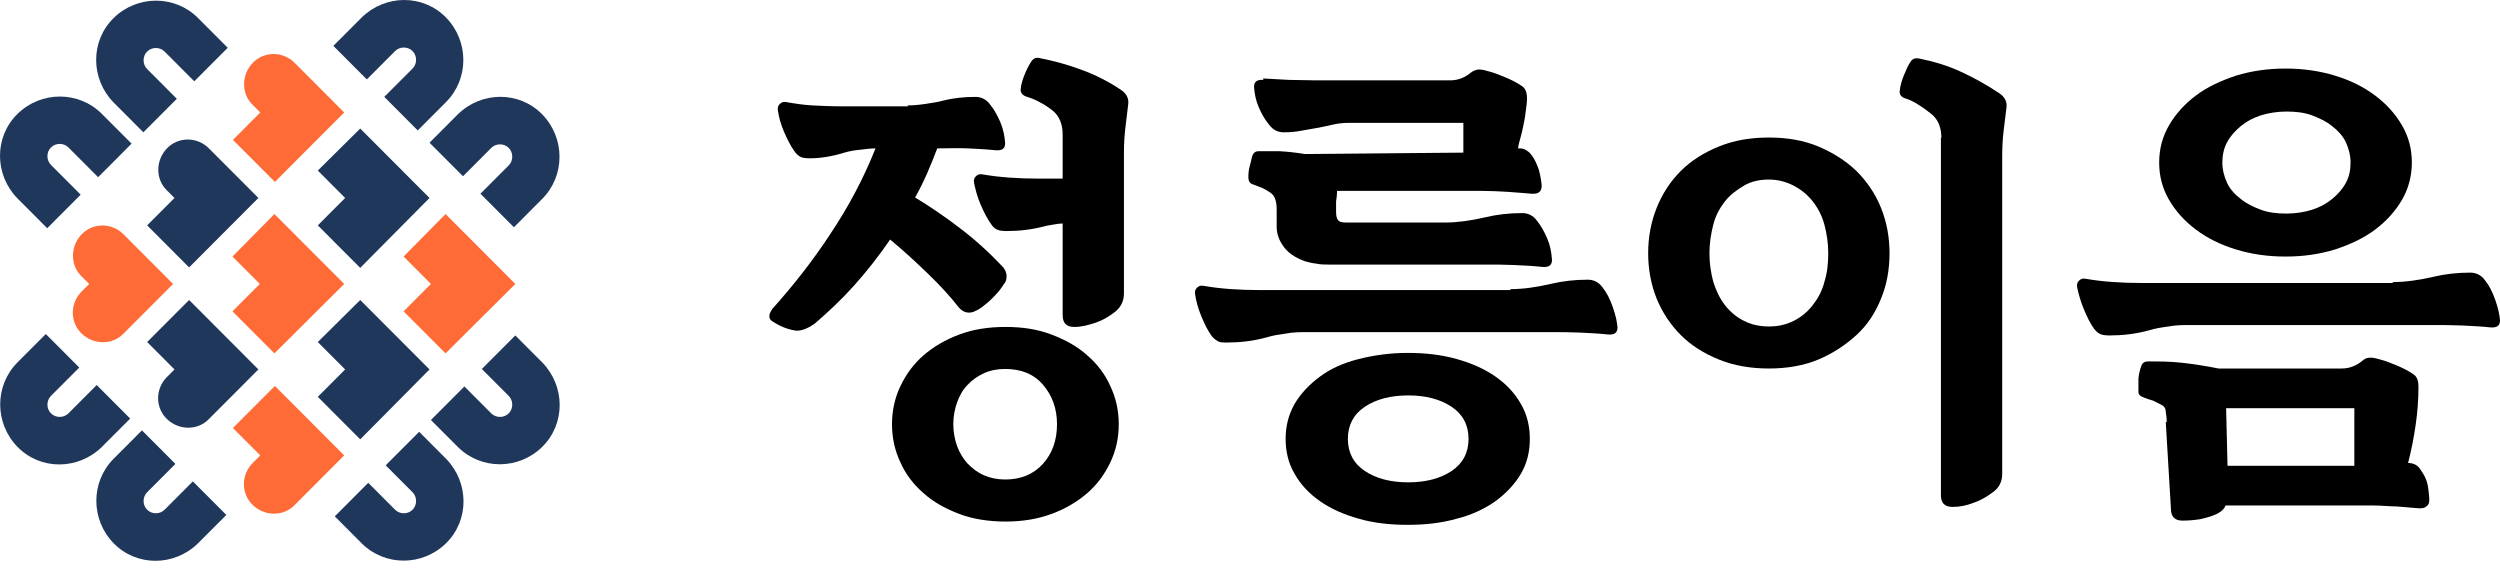
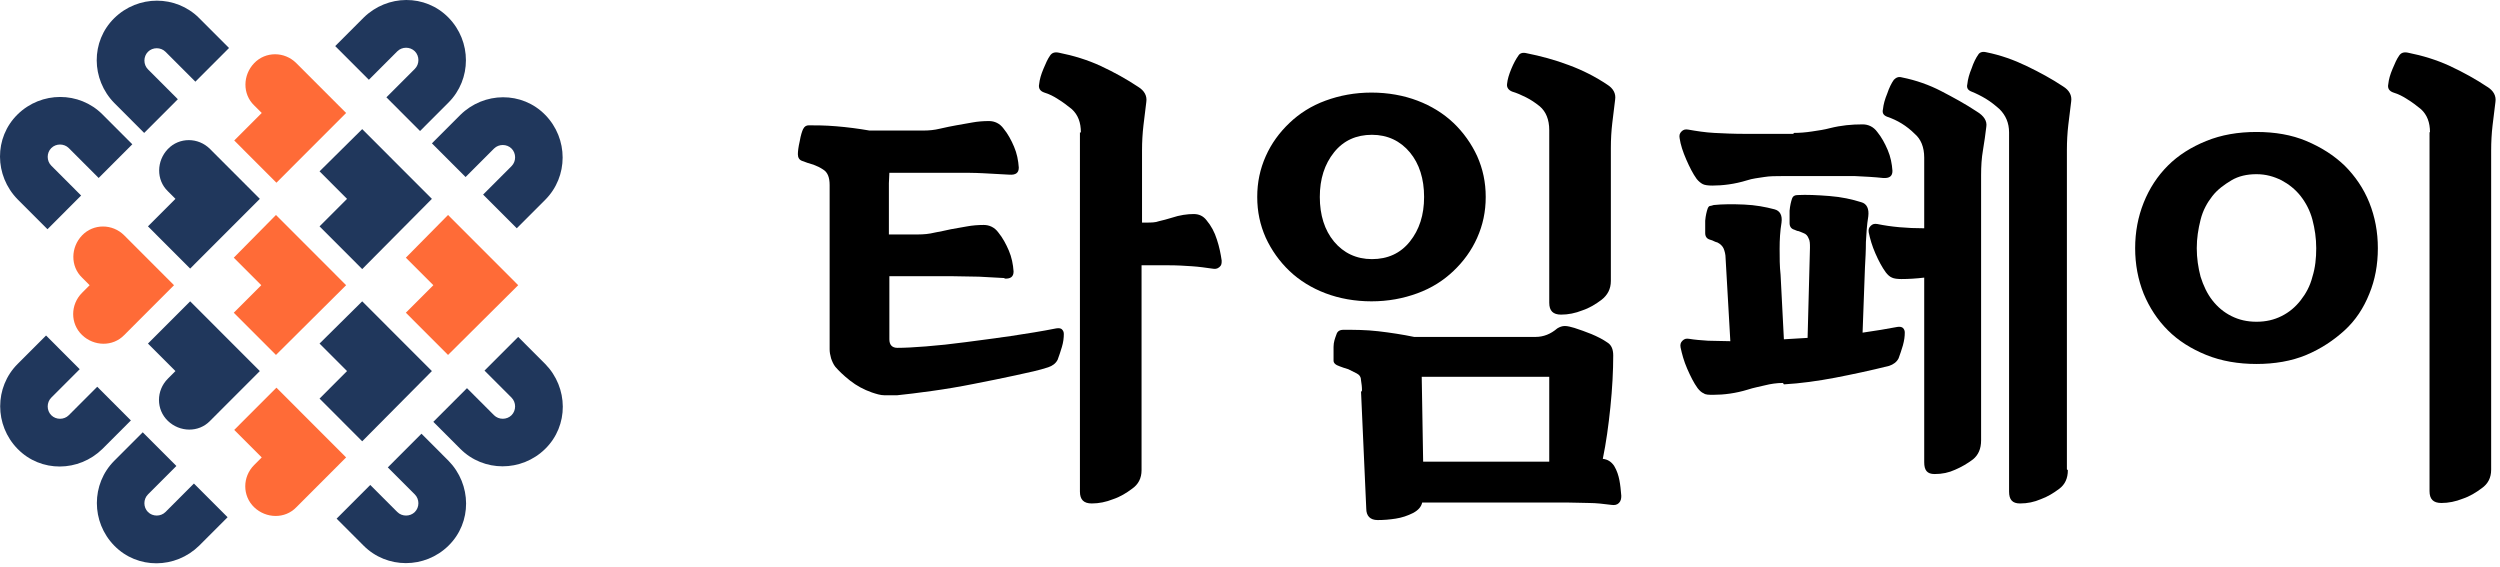
- <svg xmlns="http://www.w3.org/2000/svg" width="241" height="55" viewBox="0 0 241 55" fill="none">
-   <path d="M38.088 4.924C38.542 4.468 39.315 4.468 39.77 4.924C40.224 5.379 40.224 6.153 39.77 6.608L37.043 9.34L40.269 12.573L42.996 9.841C45.223 7.61 45.223 3.967 42.996 1.691C40.769 -0.586 37.134 -0.541 34.861 1.691L32.135 4.423L35.361 7.656L38.088 4.924Z" fill="#20375C" />
-   <path d="M6.596 39.849C6.141 40.304 5.369 40.304 4.914 39.849C4.46 39.394 4.46 38.62 4.914 38.164L7.641 35.432L4.414 32.199L1.688 34.931C-0.539 37.163 -0.539 40.805 1.688 43.082C3.914 45.359 7.55 45.313 9.822 43.082L12.549 40.35L9.322 37.117L6.596 39.849Z" fill="#20375C" />
-   <path d="M15.865 49.138C15.411 49.593 14.638 49.593 14.184 49.138C13.729 48.683 13.729 47.909 14.184 47.453L16.91 44.721L13.684 41.488L10.957 44.22C8.73 46.452 8.73 50.094 10.957 52.371C13.184 54.648 16.82 54.602 19.092 52.371L21.819 49.639L18.592 46.406L15.865 49.138Z" fill="#20375C" />
-   <path d="M44.133 11.024L41.406 13.757L44.633 16.99L47.359 14.258C47.814 13.802 48.587 13.802 49.041 14.258C49.495 14.713 49.495 15.487 49.041 15.942L46.314 18.674L49.541 21.907L52.268 19.175C54.494 16.944 54.494 13.301 52.268 11.024C50.041 8.748 46.405 8.793 44.133 11.024Z" fill="#20375C" />
-   <path d="M4.914 15.898C4.459 15.443 4.459 14.668 4.914 14.213C5.368 13.758 6.141 13.758 6.595 14.213L9.458 17.082L12.685 13.849L9.822 10.98C7.595 8.749 3.959 8.749 1.687 10.98C-0.585 13.211 -0.54 16.854 1.687 19.131L4.55 22L7.777 18.767L4.914 15.898Z" fill="#20375C" />
-   <path d="M39.77 47.453C40.224 47.909 40.224 48.683 39.77 49.138C39.315 49.594 38.543 49.594 38.088 49.138L35.498 46.543L32.272 49.776L34.862 52.371C37.089 54.602 40.724 54.602 42.996 52.371C45.269 50.14 45.223 46.497 42.996 44.221L40.406 41.625L37.179 44.858L39.77 47.453Z" fill="#20375C" />
-   <path d="M14.183 6.654C13.729 6.198 13.729 5.424 14.183 4.969C14.638 4.514 15.41 4.514 15.865 4.969L18.728 7.838L21.954 4.605L19.091 1.736C16.864 -0.495 13.229 -0.495 10.957 1.736C8.684 3.967 8.73 7.61 10.957 9.887L13.82 12.755L17.046 9.522L14.183 6.654Z" fill="#20375C" />
-   <path d="M49.039 38.164C49.494 38.62 49.494 39.394 49.039 39.849C48.585 40.305 47.812 40.305 47.358 39.849L44.768 37.254L41.541 40.487L44.131 43.082C46.358 45.313 49.994 45.313 52.266 43.082C54.538 40.851 54.493 37.208 52.266 34.931L49.676 32.336L46.449 35.569L49.039 38.164Z" fill="#20375C" />
-   <path d="M34.725 28.92L30.635 32.973L33.271 35.614L30.635 38.255L34.725 42.353L41.405 35.614L37.361 31.561L34.725 28.92Z" fill="#20375C" />
-   <path d="M41.542 27.372L38.906 30.013L42.951 34.066L49.677 27.372L45.587 23.274L42.951 20.633L38.906 24.731L41.542 27.372Z" fill="#FF6B37" />
-   <path d="M26.455 20.633L22.41 24.731L25.046 27.372L22.41 30.013L26.455 34.066L33.181 27.372L29.09 23.274L26.455 20.633Z" fill="#FF6B37" />
-   <path d="M33.18 43.901L29.136 39.848L26.5 37.207L22.455 41.26L25.091 43.901L24.364 44.629C23.228 45.768 23.228 47.589 24.364 48.682C25.5 49.775 27.318 49.82 28.408 48.682L33.225 43.855L33.18 43.901Z" fill="#FF6B37" />
-   <path d="M16.684 27.373L12.639 23.321L11.912 22.592C10.776 21.454 8.958 21.454 7.868 22.592C6.777 23.73 6.732 25.552 7.868 26.645L8.595 27.373L7.868 28.102C6.732 29.24 6.732 31.062 7.868 32.154C9.004 33.247 10.822 33.293 11.912 32.154L16.73 27.328L16.684 27.373Z" fill="#FF6B37" />
-   <path d="M33.18 10.844L29.136 6.791L28.408 6.063C27.272 4.924 25.454 4.924 24.364 6.063C23.273 7.201 23.228 9.023 24.364 10.115L25.091 10.844L22.455 13.485L26.5 17.538L33.18 10.844Z" fill="#FF6B37" />
-   <path d="M24.91 19.084L20.866 15.032L20.139 14.303C19.003 13.165 17.185 13.165 16.094 14.303C15.004 15.441 14.958 17.263 16.094 18.356L16.821 19.084L14.185 21.725L18.23 25.778L24.91 19.084Z" fill="#20375C" />
-   <path d="M24.91 35.614L20.866 31.561L18.23 28.92L14.185 32.973L16.821 35.614L16.094 36.342C14.958 37.48 14.958 39.302 16.094 40.395C17.23 41.488 19.048 41.533 20.139 40.395L24.956 35.568L24.91 35.614Z" fill="#20375C" />
-   <path d="M34.725 12.391L30.635 16.443L33.271 19.084L30.635 21.725L34.725 25.823L41.405 19.084L37.361 15.032L34.725 12.391Z" fill="#20375C" />
-   <path d="M87.443 10.161C87.989 10.161 88.579 10.115 89.17 10.024C89.806 9.933 90.397 9.842 90.897 9.705C91.988 9.432 92.988 9.341 94.033 9.341C94.578 9.341 95.078 9.569 95.442 10.07C95.851 10.57 96.169 11.162 96.441 11.8C96.714 12.437 96.85 13.12 96.896 13.803C96.896 14.304 96.623 14.532 95.987 14.486C95.169 14.396 94.26 14.35 93.306 14.304C92.351 14.259 91.397 14.304 90.488 14.304H90.352C90.034 15.124 89.716 15.944 89.352 16.763C88.989 17.583 88.625 18.311 88.216 19.04C89.579 19.86 90.988 20.816 92.488 21.954C93.987 23.093 95.351 24.322 96.714 25.779C96.896 26.007 96.987 26.235 97.032 26.508C97.032 26.781 97.032 27.054 96.85 27.282C96.714 27.51 96.532 27.737 96.305 28.056C96.078 28.329 95.805 28.602 95.532 28.876C95.26 29.149 94.942 29.377 94.669 29.604C94.351 29.832 94.078 29.968 93.851 30.06C93.306 30.242 92.851 30.105 92.442 29.65C91.624 28.602 90.624 27.51 89.443 26.371C88.261 25.233 87.08 24.14 85.807 23.093C84.717 24.686 83.535 26.189 82.308 27.555C81.081 28.921 79.809 30.105 78.536 31.198C77.9 31.653 77.309 31.881 76.809 31.881C75.991 31.79 75.219 31.471 74.446 30.97C74.219 30.834 74.128 30.606 74.174 30.424C74.174 30.196 74.31 30.014 74.446 29.786C76.446 27.555 78.354 25.142 80.081 22.501C81.808 19.905 83.262 17.173 84.399 14.304C83.853 14.304 83.353 14.396 82.853 14.441C82.353 14.486 81.854 14.578 81.399 14.714C80.218 15.079 79.082 15.261 78.082 15.261C77.673 15.261 77.355 15.215 77.173 15.124C76.991 15.033 76.764 14.851 76.582 14.578C76.219 14.077 75.9 13.439 75.582 12.711C75.264 11.982 75.082 11.299 74.992 10.662C74.946 10.388 74.992 10.206 75.173 10.024C75.355 9.842 75.537 9.796 75.809 9.842C76.582 9.979 77.445 10.115 78.309 10.161C79.172 10.206 80.172 10.252 81.263 10.252H87.58L87.443 10.161ZM107.848 40.897C107.848 42.218 107.575 43.447 107.03 44.585C106.485 45.724 105.758 46.725 104.803 47.545C103.849 48.365 102.713 49.048 101.349 49.549C99.986 50.05 98.532 50.277 96.941 50.277C95.351 50.277 93.806 50.05 92.488 49.549C91.17 49.048 89.988 48.41 89.034 47.545C88.08 46.725 87.307 45.724 86.807 44.585C86.262 43.447 85.989 42.218 85.989 40.897C85.989 39.576 86.262 38.347 86.807 37.209C87.353 36.07 88.08 35.068 89.034 34.249C89.988 33.429 91.124 32.746 92.488 32.245C93.806 31.744 95.305 31.517 96.941 31.517C98.577 31.517 100.032 31.744 101.349 32.245C102.667 32.746 103.849 33.384 104.803 34.249C105.758 35.068 106.53 36.07 107.03 37.209C107.575 38.347 107.848 39.576 107.848 40.897ZM101.895 40.897C101.895 39.394 101.44 38.119 100.531 37.072C99.623 36.025 98.396 35.569 96.896 35.569C96.123 35.569 95.442 35.706 94.851 35.979C94.26 36.252 93.715 36.617 93.26 37.117C92.806 37.573 92.488 38.165 92.26 38.802C92.033 39.44 91.897 40.168 91.897 40.897C91.897 41.626 92.033 42.354 92.26 42.992C92.488 43.629 92.851 44.221 93.26 44.676C93.715 45.132 94.215 45.541 94.851 45.815C95.487 46.088 96.169 46.224 96.896 46.224C98.396 46.224 99.623 45.724 100.531 44.722C101.44 43.72 101.895 42.445 101.895 40.897ZM108.348 28.284C108.348 29.058 108.03 29.65 107.439 30.105C106.894 30.515 106.303 30.879 105.621 31.107C104.94 31.334 104.258 31.517 103.576 31.517C102.804 31.517 102.44 31.152 102.44 30.378V21.544C102.167 21.544 101.895 21.59 101.622 21.636C101.349 21.681 101.122 21.727 100.85 21.772C99.532 22.136 98.259 22.273 97.032 22.273C96.623 22.273 96.305 22.227 96.123 22.136C95.896 22.045 95.714 21.863 95.532 21.59C95.169 21.089 94.851 20.452 94.533 19.723C94.215 18.994 94.033 18.266 93.897 17.628C93.851 17.355 93.897 17.173 94.078 16.991C94.26 16.809 94.442 16.763 94.715 16.809C96.26 17.082 98.078 17.219 100.168 17.219H102.44V12.984C102.44 11.982 102.122 11.208 101.531 10.707C101.077 10.343 100.668 10.07 100.213 9.842C99.804 9.614 99.35 9.432 98.895 9.296C98.532 9.159 98.35 8.886 98.396 8.567C98.441 8.112 98.577 7.656 98.805 7.11C99.032 6.563 99.259 6.154 99.486 5.835C99.668 5.607 99.895 5.516 100.259 5.607C101.622 5.88 102.985 6.245 104.303 6.746C105.667 7.246 106.894 7.884 107.984 8.612C108.575 8.977 108.848 9.478 108.757 10.07C108.666 10.798 108.575 11.527 108.484 12.346C108.393 13.12 108.348 13.94 108.348 14.76V28.238V28.284Z" fill="black" />
-   <path d="M145.612 27.873C146.794 27.873 148.112 27.691 149.475 27.372C150.611 27.099 151.793 26.962 153.065 26.962C153.611 26.962 154.111 27.19 154.474 27.691C154.883 28.192 155.201 28.829 155.474 29.603C155.747 30.378 155.883 31.015 155.928 31.561C155.928 32.062 155.656 32.29 155.019 32.245C154.201 32.153 153.293 32.108 152.338 32.062C151.384 32.017 150.429 32.017 149.521 32.017H126.026C125.344 32.017 124.662 32.017 123.981 32.153C123.299 32.245 122.708 32.336 122.117 32.518C120.799 32.882 119.527 33.019 118.3 33.019C117.891 33.019 117.573 33.019 117.391 32.882C117.209 32.791 116.982 32.609 116.8 32.381C116.437 31.88 116.119 31.243 115.801 30.469C115.482 29.695 115.301 29.012 115.21 28.374C115.164 28.101 115.21 27.919 115.392 27.736C115.573 27.554 115.755 27.509 116.028 27.554C117.573 27.828 119.391 27.964 121.481 27.964H145.612V27.873ZM121.754 7.564C122.526 7.61 123.39 7.655 124.253 7.701C125.117 7.701 125.98 7.747 126.844 7.747H139.795C140.568 7.747 141.25 7.473 141.886 6.927C142.113 6.79 142.34 6.699 142.613 6.699C142.886 6.699 143.204 6.79 143.522 6.881C144.067 7.018 144.613 7.246 145.158 7.473C145.703 7.701 146.249 7.974 146.703 8.293C147.067 8.521 147.203 8.93 147.203 9.522C147.203 9.978 147.112 10.388 147.067 10.843C147.021 11.298 146.93 11.708 146.839 12.163C146.748 12.619 146.658 12.983 146.567 13.302C146.476 13.621 146.385 13.939 146.339 14.304H146.521C146.794 14.304 147.021 14.395 147.203 14.531C147.43 14.668 147.566 14.85 147.703 15.032C147.975 15.396 148.157 15.852 148.339 16.353C148.475 16.854 148.566 17.309 148.612 17.81C148.657 18.447 148.339 18.721 147.657 18.675C146.93 18.629 146.158 18.538 145.34 18.493C144.522 18.447 143.704 18.402 142.886 18.402H128.889C128.889 18.812 128.843 19.13 128.798 19.404C128.798 19.722 128.798 19.995 128.798 20.314V20.451C128.798 20.861 128.889 21.134 129.025 21.27C129.161 21.407 129.434 21.453 129.798 21.453H139.296C140.477 21.453 141.795 21.27 143.158 20.952C144.294 20.678 145.476 20.542 146.748 20.542C147.294 20.542 147.794 20.77 148.157 21.27C148.566 21.771 148.884 22.363 149.157 23.001C149.43 23.638 149.566 24.321 149.611 25.05C149.611 25.551 149.339 25.779 148.703 25.733C147.885 25.642 146.976 25.596 146.021 25.551C145.067 25.505 144.113 25.505 143.204 25.505H128.116C127.707 25.505 127.298 25.505 126.889 25.414C126.48 25.369 126.116 25.278 125.798 25.186C124.799 24.822 124.071 24.321 123.617 23.593C123.253 23.046 123.072 22.454 123.072 21.862V20.178C123.072 19.404 122.89 18.857 122.481 18.584C122.208 18.402 121.981 18.265 121.708 18.129C121.436 18.038 121.163 17.901 120.754 17.764C120.481 17.673 120.345 17.445 120.345 17.127C120.345 16.854 120.345 16.444 120.481 15.988C120.618 15.533 120.663 15.123 120.754 14.941C120.89 14.668 121.072 14.577 121.299 14.577C121.845 14.577 122.526 14.577 123.344 14.577C124.162 14.622 124.98 14.713 125.798 14.85L141.068 14.713V11.845H130.025C129.525 11.845 128.98 11.89 128.434 12.027C127.889 12.163 127.344 12.255 126.889 12.346C126.389 12.437 125.889 12.528 125.344 12.619C124.844 12.71 124.299 12.755 123.753 12.755C123.208 12.755 122.708 12.528 122.345 12.027C121.936 11.526 121.617 10.979 121.345 10.342C121.072 9.705 120.936 9.067 120.89 8.384C120.89 7.883 121.163 7.655 121.799 7.701L121.754 7.564ZM147.476 42.308C147.476 43.537 147.203 44.676 146.612 45.677C146.021 46.679 145.203 47.544 144.158 48.318C143.113 49.047 141.886 49.639 140.432 50.003C138.977 50.413 137.432 50.595 135.705 50.595C133.978 50.595 132.388 50.413 130.979 50.003C129.525 49.593 128.298 49.047 127.253 48.318C126.207 47.59 125.389 46.725 124.799 45.677C124.208 44.676 123.935 43.537 123.935 42.308C123.935 41.078 124.208 39.985 124.799 38.938C125.389 37.936 126.207 37.071 127.253 36.297C128.298 35.523 129.525 34.977 130.979 34.612C132.433 34.248 133.978 34.02 135.705 34.02C137.432 34.02 138.977 34.203 140.432 34.612C141.886 35.022 143.113 35.569 144.158 36.297C145.203 37.026 146.021 37.891 146.612 38.938C147.203 39.94 147.476 41.078 147.476 42.308ZM141.568 42.308C141.568 40.987 141.022 39.94 139.932 39.211C138.841 38.483 137.432 38.118 135.751 38.118C134.069 38.118 132.661 38.483 131.57 39.211C130.479 39.94 129.934 40.987 129.934 42.308C129.934 43.628 130.479 44.676 131.57 45.404C132.661 46.133 134.069 46.497 135.751 46.497C137.432 46.497 138.841 46.133 139.932 45.404C141.022 44.676 141.568 43.628 141.568 42.308Z" fill="black" />
-   <path d="M182.151 24.414C182.151 26.008 181.878 27.465 181.333 28.785C180.787 30.151 180.015 31.335 178.969 32.291C177.924 33.248 176.697 34.067 175.288 34.659C173.88 35.251 172.244 35.524 170.517 35.524C168.79 35.524 167.154 35.251 165.7 34.659C164.245 34.067 163.018 33.293 162.018 32.291C161.019 31.29 160.246 30.106 159.701 28.785C159.155 27.419 158.883 25.962 158.883 24.414C158.883 22.866 159.155 21.409 159.701 20.042C160.246 18.676 161.019 17.492 162.018 16.491C163.018 15.489 164.245 14.715 165.7 14.123C167.154 13.531 168.744 13.258 170.517 13.258C172.289 13.258 173.88 13.531 175.288 14.123C176.697 14.715 177.924 15.489 178.969 16.491C179.969 17.492 180.787 18.676 181.333 20.042C181.878 21.409 182.151 22.866 182.151 24.414ZM176.243 24.414C176.243 23.458 176.106 22.547 175.879 21.682C175.652 20.817 175.243 20.042 174.743 19.405C174.243 18.767 173.607 18.267 172.925 17.902C172.198 17.538 171.426 17.31 170.517 17.31C169.608 17.31 168.79 17.492 168.108 17.902C167.426 18.312 166.79 18.767 166.29 19.405C165.79 20.042 165.381 20.771 165.154 21.682C164.927 22.592 164.791 23.458 164.791 24.414C164.791 25.37 164.927 26.281 165.154 27.146C165.427 28.011 165.79 28.785 166.29 29.423C166.79 30.06 167.381 30.561 168.108 30.925C168.835 31.29 169.608 31.472 170.517 31.472C171.426 31.472 172.198 31.29 172.925 30.925C173.652 30.561 174.243 30.06 174.743 29.423C175.243 28.785 175.652 28.057 175.879 27.146C176.152 26.281 176.243 25.37 176.243 24.414ZM187.149 13.303C187.149 12.347 186.877 11.618 186.286 11.072C185.832 10.708 185.423 10.389 184.968 10.116C184.559 9.843 184.105 9.615 183.65 9.478C183.241 9.342 183.059 9.068 183.15 8.659C183.196 8.203 183.332 7.748 183.559 7.201C183.787 6.655 183.968 6.245 184.196 5.926C184.377 5.653 184.65 5.562 185.059 5.653C186.422 5.926 187.786 6.336 189.058 6.928C190.331 7.52 191.558 8.203 192.648 8.932C193.239 9.296 193.512 9.797 193.421 10.389C193.33 11.117 193.239 11.846 193.148 12.62C193.057 13.394 193.012 14.214 193.012 15.034V45.679C193.012 46.453 192.694 47.045 192.103 47.455C191.558 47.864 190.967 48.229 190.285 48.456C189.604 48.73 188.922 48.866 188.24 48.866C187.468 48.866 187.104 48.502 187.104 47.728V13.258L187.149 13.303Z" fill="black" />
-   <path d="M230.685 27.191C231.867 27.191 233.185 27.009 234.548 26.69C235.684 26.417 236.866 26.281 238.138 26.281C238.683 26.281 239.183 26.508 239.547 27.009C239.956 27.51 240.274 28.148 240.547 28.922C240.819 29.696 240.956 30.333 241.001 30.88C241.001 31.381 240.728 31.608 240.092 31.563C239.274 31.472 238.365 31.426 237.411 31.381C236.457 31.335 235.502 31.335 234.593 31.335H211.098C210.417 31.335 209.735 31.335 209.053 31.472C208.372 31.563 207.781 31.654 207.19 31.836C205.872 32.2 204.6 32.337 203.373 32.337C202.964 32.337 202.646 32.291 202.464 32.2C202.237 32.109 202.055 31.927 201.873 31.699C201.51 31.198 201.191 30.561 200.873 29.787C200.555 29.013 200.373 28.33 200.237 27.692C200.192 27.419 200.237 27.237 200.419 27.055C200.601 26.872 200.782 26.827 201.055 26.872C202.6 27.146 204.418 27.282 206.508 27.282H230.64L230.685 27.191ZM208.872 40.67C208.872 40.305 208.826 39.987 208.781 39.714C208.781 39.395 208.644 39.167 208.372 39.03C208.099 38.894 207.826 38.757 207.554 38.621C207.236 38.529 206.963 38.438 206.736 38.347C206.327 38.211 206.145 38.029 206.145 37.801C206.145 37.346 206.145 36.936 206.145 36.48C206.19 36.025 206.281 35.661 206.418 35.297C206.508 34.978 206.736 34.841 207.099 34.841C208.145 34.841 209.235 34.841 210.417 34.978C211.598 35.114 212.734 35.297 213.871 35.524H225.732C226.504 35.524 227.186 35.251 227.822 34.705C228.049 34.522 228.277 34.477 228.549 34.477C228.822 34.477 229.14 34.568 229.458 34.659C230.003 34.796 230.549 35.023 231.094 35.251C231.639 35.479 232.185 35.752 232.639 36.071C233.003 36.298 233.139 36.708 233.139 37.3C233.139 38.529 233.048 39.759 232.866 40.988C232.685 42.218 232.457 43.402 232.139 44.631C232.685 44.631 233.094 44.859 233.366 45.314C233.684 45.77 233.912 46.225 234.003 46.635C234.093 47.045 234.139 47.5 234.184 48.046C234.184 48.365 234.184 48.593 233.957 48.775C233.775 48.957 233.548 49.003 233.23 49.003C232.457 48.957 231.73 48.866 231.049 48.821C230.367 48.821 229.594 48.729 228.776 48.729H214.552C214.416 49.048 214.189 49.276 213.78 49.504C213.234 49.777 212.689 49.913 212.098 50.05C211.507 50.141 210.962 50.187 210.371 50.187C209.644 50.187 209.281 49.777 209.281 49.094L208.781 40.715L208.872 40.67ZM232.503 15.671C232.503 16.946 232.185 18.175 231.549 19.268C230.912 20.361 230.049 21.317 228.958 22.137C227.868 22.956 226.595 23.549 225.095 24.049C223.596 24.505 222.051 24.732 220.324 24.732C218.597 24.732 217.052 24.505 215.552 24.049C214.052 23.594 212.78 22.956 211.689 22.137C210.598 21.317 209.735 20.361 209.099 19.268C208.463 18.175 208.144 16.991 208.144 15.671C208.144 14.35 208.463 13.166 209.099 12.074C209.735 10.981 210.598 10.024 211.689 9.205C212.78 8.385 214.052 7.793 215.552 7.292C217.052 6.837 218.597 6.609 220.324 6.609C222.051 6.609 223.596 6.837 225.095 7.292C226.595 7.748 227.868 8.385 228.958 9.205C230.049 10.024 230.912 10.981 231.549 12.074C232.185 13.166 232.503 14.35 232.503 15.671ZM226.595 15.671C226.595 14.988 226.413 14.305 226.141 13.713C225.868 13.121 225.368 12.575 224.823 12.165C224.277 11.709 223.596 11.391 222.869 11.117C222.142 10.844 221.278 10.753 220.415 10.753C219.551 10.753 218.688 10.89 217.961 11.117C217.233 11.345 216.552 11.709 216.006 12.165C215.461 12.62 215.007 13.121 214.689 13.713C214.37 14.305 214.234 14.988 214.234 15.671C214.234 16.354 214.416 17.037 214.689 17.629C214.961 18.221 215.461 18.767 216.006 19.177C216.552 19.632 217.233 19.951 217.961 20.224C218.688 20.498 219.551 20.589 220.415 20.589C221.278 20.589 222.142 20.452 222.869 20.224C223.596 19.997 224.277 19.632 224.823 19.177C225.368 18.722 225.823 18.221 226.141 17.629C226.459 17.037 226.595 16.399 226.595 15.671ZM214.598 39.349L214.734 44.904H226.959V39.349H214.598Z" fill="black" />
+ <svg xmlns="http://www.w3.org/2000/svg" width="212" height="48" viewBox="0 0 212 48" fill="none">
+   <path d="M33.692 4.35C34.094 3.948 34.777 3.948 35.179 4.35C35.581 4.753 35.581 5.437 35.179 5.839L32.767 8.253L35.621 11.11L38.033 8.695C40.003 6.724 40.003 3.505 38.033 1.494C36.063 -0.518 32.848 -0.478 30.838 1.494L28.426 3.908L31.28 6.764L33.692 4.35Z" fill="#20375C" />
+   <path d="M5.834 35.21C5.432 35.613 4.749 35.613 4.347 35.21C3.945 34.808 3.945 34.124 4.347 33.722L6.759 31.308L3.905 28.451L1.493 30.865C-0.477 32.837 -0.477 36.055 1.493 38.067C3.463 40.079 6.679 40.038 8.688 38.067L11.1 35.653L8.246 32.796L5.834 35.21Z" fill="#20375C" />
+   <path d="M14.034 43.417C13.632 43.82 12.948 43.82 12.546 43.417C12.144 43.015 12.144 42.331 12.546 41.929L14.958 39.515L12.104 36.658L9.692 39.072C7.722 41.044 7.722 44.262 9.692 46.274C11.662 48.286 14.878 48.245 16.888 46.274L19.3 43.86L16.445 41.003L14.034 43.417Z" fill="#20375C" />
+   <path d="M39.039 9.742L36.627 12.156L39.481 15.012L41.893 12.598C42.295 12.196 42.978 12.196 43.38 12.598C43.782 13.001 43.782 13.685 43.38 14.087L40.968 16.501L43.822 19.358L46.234 16.944C48.204 14.972 48.204 11.753 46.234 9.742C44.265 7.73 41.049 7.77 39.039 9.742Z" fill="#20375C" />
+   <path d="M4.347 14.046C3.945 13.644 3.945 12.96 4.347 12.558C4.749 12.155 5.432 12.155 5.834 12.558L8.366 15.092L11.22 12.236L8.688 9.701C6.718 7.73 3.502 7.73 1.492 9.701C-0.518 11.673 -0.477 14.891 1.492 16.903L4.025 19.438L6.879 16.581L4.347 14.046Z" fill="#20375C" />
+   <path d="M35.178 41.929C35.58 42.331 35.58 43.016 35.178 43.418C34.776 43.82 34.092 43.82 33.69 43.418L31.399 41.124L28.545 43.981L30.836 46.274C32.806 48.246 36.022 48.246 38.032 46.274C40.042 44.303 40.002 41.084 38.032 39.073L35.74 36.779L32.886 39.636L35.178 41.929Z" fill="#20375C" />
+   <path d="M12.548 5.88C12.146 5.478 12.146 4.794 12.548 4.392C12.95 3.989 13.633 3.989 14.035 4.392L16.568 6.926L19.422 4.07L16.889 1.535C14.919 -0.436 11.704 -0.436 9.694 1.535C7.684 3.507 7.724 6.725 9.694 8.737L12.226 11.272L15.08 8.415L12.548 5.88Z" fill="#20375C" />
+   <path d="M43.379 33.72C43.781 34.123 43.781 34.806 43.379 35.209C42.977 35.611 42.294 35.611 41.892 35.209L39.6 32.916L36.746 35.772L39.037 38.065C41.007 40.037 44.223 40.037 46.233 38.065C48.243 36.094 48.203 32.875 46.233 30.864L43.942 28.57L41.087 31.427L43.379 33.72Z" fill="#20375C" />
+   <path d="M30.715 25.553L27.098 29.134L29.429 31.467L27.098 33.801L30.715 37.422L36.625 31.467L33.047 27.886L30.715 25.553Z" fill="#20375C" />
+   <path d="M36.748 24.185L34.416 26.518L37.994 30.099L43.943 24.185L40.325 20.564L37.994 18.23L34.416 21.852L36.748 24.185Z" fill="#FF6B37" />
+   <path d="M23.402 18.23L19.824 21.852L22.156 24.185L19.824 26.518L23.402 30.099L29.351 24.185L25.733 20.564L23.402 18.23Z" fill="#FF6B37" />
+   <path d="M29.35 38.789L25.773 35.209L23.441 32.875L19.863 36.456L22.195 38.789L21.552 39.433C20.547 40.439 20.547 42.048 21.552 43.014C22.557 43.979 24.165 44.02 25.129 43.014L29.39 38.749L29.35 38.789Z" fill="#FF6B37" />
+   <path d="M14.757 24.186L11.18 20.605L10.537 19.961C9.532 18.956 7.924 18.956 6.959 19.961C5.994 20.967 5.954 22.577 6.959 23.542L7.602 24.186L6.959 24.83C5.954 25.835 5.954 27.445 6.959 28.41C7.964 29.376 9.572 29.416 10.537 28.41L14.797 24.146L14.757 24.186Z" fill="#FF6B37" />
+   <path d="M29.35 9.58L25.773 6L25.129 5.356C24.124 4.35 22.516 4.35 21.552 5.356C20.587 6.362 20.547 7.971 21.552 8.937L22.195 9.58L19.863 11.914L23.441 15.495L29.35 9.58Z" fill="#FF6B37" />
+   <path d="M22.034 16.862L18.456 13.281L17.813 12.637C16.808 11.631 15.2 11.631 14.235 12.637C13.271 13.643 13.23 15.252 14.235 16.218L14.878 16.862L12.547 19.195L16.125 22.776L22.034 16.862Z" fill="#20375C" />
+   <path d="M22.034 31.467L18.456 27.886L16.125 25.553L12.547 29.134L14.878 31.467L14.235 32.111C13.23 33.117 13.23 34.726 14.235 35.691C15.24 36.657 16.848 36.697 17.813 35.691L22.074 31.427L22.034 31.467Z" fill="#20375C" />
+   <path d="M30.715 10.949L27.098 14.53L29.429 16.863L27.098 19.197L30.715 22.818L36.625 16.863L33.047 13.283L30.715 10.949Z" fill="#20375C" />
+   <path d="M85.227 23.582C84.544 23.542 83.78 23.502 83.016 23.462C82.252 23.462 81.489 23.422 80.725 23.422H75.418V28.773C75.418 29.255 75.66 29.497 76.102 29.497C76.705 29.497 77.509 29.456 78.514 29.376C79.559 29.296 80.684 29.175 81.891 29.014C83.096 28.853 84.383 28.692 85.75 28.491C87.076 28.29 88.362 28.088 89.568 27.847C89.81 27.807 89.97 27.847 90.051 27.928C90.171 28.048 90.212 28.169 90.212 28.33C90.212 28.652 90.171 29.014 90.051 29.416C89.93 29.819 89.81 30.181 89.689 30.503C89.528 30.824 89.247 31.026 88.885 31.146C88.162 31.388 87.237 31.589 86.111 31.83C84.986 32.072 83.82 32.313 82.574 32.554C81.368 32.796 80.162 32.997 78.996 33.158C77.83 33.319 76.866 33.44 76.062 33.52C75.74 33.52 75.378 33.52 75.016 33.52C74.655 33.52 74.293 33.399 73.931 33.279C73.248 33.037 72.645 32.715 72.082 32.273C71.519 31.83 71.117 31.428 70.836 31.106C70.675 30.905 70.555 30.623 70.474 30.382C70.394 30.1 70.353 29.859 70.353 29.617V15.697C70.353 15.053 70.193 14.61 69.791 14.369C69.549 14.208 69.308 14.087 68.987 13.967C68.665 13.886 68.344 13.765 68.022 13.645C67.781 13.564 67.66 13.363 67.66 13.082C67.66 12.84 67.7 12.478 67.821 11.955C67.901 11.472 68.022 11.11 68.102 10.949C68.223 10.708 68.384 10.627 68.585 10.627C69.188 10.627 69.951 10.627 70.916 10.708C71.881 10.788 72.806 10.909 73.73 11.07H78.313C78.755 11.07 79.237 11.03 79.72 10.909C80.202 10.788 80.684 10.708 81.087 10.627C81.529 10.547 81.971 10.466 82.453 10.386C82.895 10.305 83.378 10.265 83.86 10.265C84.343 10.265 84.785 10.466 85.106 10.909C85.468 11.351 85.75 11.874 85.991 12.438C86.232 13.001 86.353 13.604 86.393 14.208C86.393 14.651 86.151 14.852 85.589 14.812C84.905 14.771 84.142 14.731 83.378 14.691C82.614 14.651 81.85 14.651 81.087 14.651H75.418C75.418 14.973 75.378 15.254 75.378 15.536V19.881H77.871C78.313 19.881 78.795 19.841 79.278 19.72C79.76 19.64 80.242 19.519 80.644 19.438C81.087 19.358 81.529 19.277 82.011 19.197C82.453 19.116 82.936 19.076 83.418 19.076C83.9 19.076 84.343 19.277 84.664 19.72C85.026 20.163 85.307 20.686 85.549 21.249C85.79 21.812 85.91 22.416 85.951 23.019C85.951 23.462 85.709 23.663 85.147 23.623L85.227 23.582ZM91.659 11.231C91.659 10.386 91.418 9.742 90.895 9.259C90.493 8.937 90.131 8.656 89.729 8.414C89.367 8.173 88.965 7.972 88.564 7.851C88.202 7.73 88.041 7.489 88.121 7.127C88.162 6.725 88.282 6.322 88.483 5.84C88.684 5.357 88.845 4.995 89.046 4.713C89.207 4.472 89.448 4.391 89.81 4.472C91.016 4.713 92.222 5.075 93.347 5.598C94.473 6.121 95.558 6.725 96.523 7.368C97.045 7.69 97.287 8.133 97.206 8.656C97.126 9.3 97.045 9.943 96.965 10.627C96.885 11.311 96.844 12.035 96.844 12.76V18.875H97.206C97.608 18.875 97.97 18.875 98.291 18.754C98.613 18.674 98.975 18.593 99.337 18.473C100.06 18.231 100.703 18.151 101.226 18.151C101.668 18.151 102.03 18.312 102.311 18.674C102.713 19.157 102.995 19.68 103.196 20.323C103.397 20.927 103.517 21.53 103.598 22.094C103.598 22.335 103.598 22.496 103.397 22.657C103.196 22.818 103.035 22.818 102.794 22.778C102.231 22.697 101.668 22.617 101.065 22.577C100.462 22.536 99.819 22.496 99.055 22.496H96.804V39.877C96.804 40.561 96.523 41.084 96 41.446C95.518 41.808 94.995 42.13 94.392 42.331C93.789 42.572 93.186 42.693 92.583 42.693C91.9 42.693 91.578 42.371 91.578 41.687V11.231H91.659Z" fill="black" />
+   <path d="M125.989 16.702C125.989 17.949 125.748 19.076 125.265 20.162C124.783 21.248 124.1 22.174 123.256 22.978C122.411 23.783 121.406 24.427 120.2 24.869C118.994 25.312 117.708 25.553 116.301 25.553C114.894 25.553 113.568 25.312 112.402 24.869C111.236 24.427 110.191 23.783 109.347 22.978C108.503 22.174 107.819 21.208 107.337 20.162C106.854 19.076 106.613 17.949 106.613 16.702C106.613 15.455 106.854 14.328 107.337 13.242C107.819 12.156 108.503 11.23 109.347 10.426C110.191 9.621 111.196 8.977 112.402 8.535C113.608 8.092 114.894 7.851 116.301 7.851C117.708 7.851 119.035 8.092 120.2 8.535C121.366 8.977 122.411 9.621 123.256 10.426C124.1 11.23 124.783 12.196 125.265 13.242C125.748 14.328 125.989 15.455 125.989 16.702ZM120.763 16.702C120.763 15.173 120.361 13.886 119.557 12.92C118.753 11.954 117.668 11.431 116.341 11.431C115.015 11.431 113.929 11.914 113.125 12.92C112.322 13.926 111.92 15.173 111.92 16.702C111.92 18.231 112.322 19.518 113.125 20.484C113.929 21.45 115.015 21.973 116.341 21.973C117.668 21.973 118.753 21.49 119.557 20.484C120.361 19.478 120.763 18.231 120.763 16.702ZM115.497 33.117C115.497 32.795 115.457 32.514 115.417 32.272C115.417 31.991 115.296 31.79 115.055 31.669C114.814 31.548 114.573 31.427 114.331 31.307C114.05 31.226 113.809 31.146 113.608 31.065C113.246 30.945 113.085 30.784 113.085 30.582C113.085 30.18 113.085 29.818 113.085 29.416C113.085 29.013 113.206 28.692 113.326 28.37C113.407 28.088 113.608 27.967 113.929 27.967C114.854 27.967 115.819 27.967 116.864 28.088C117.909 28.209 118.954 28.37 119.919 28.571H130.21C130.893 28.571 131.496 28.329 132.059 27.847C132.26 27.726 132.461 27.645 132.702 27.645C132.943 27.645 133.225 27.726 133.506 27.806C133.989 27.967 134.471 28.128 134.953 28.329C135.436 28.531 135.918 28.772 136.32 29.054C136.642 29.255 136.802 29.617 136.802 30.14C136.802 31.468 136.722 32.956 136.561 34.525C136.4 36.094 136.199 37.543 135.918 38.911C136.32 38.951 136.642 39.152 136.883 39.514C137.124 39.917 137.245 40.319 137.325 40.721C137.405 41.124 137.446 41.566 137.486 42.049C137.486 42.29 137.446 42.492 137.285 42.653C137.124 42.813 136.923 42.854 136.642 42.813C135.999 42.733 135.355 42.653 134.752 42.653C134.149 42.653 133.466 42.612 132.783 42.612H120.602C120.522 42.974 120.281 43.256 119.839 43.497C119.356 43.739 118.874 43.9 118.351 43.98C117.829 44.061 117.346 44.101 116.824 44.101C116.181 44.101 115.859 43.739 115.859 43.135L115.417 33.238L115.497 33.117ZM120.562 31.95L120.683 39.152H131.376V31.95H120.562ZM136.601 23.823C136.601 24.507 136.32 25.03 135.798 25.433C135.315 25.795 134.793 26.117 134.19 26.318C133.587 26.559 132.984 26.68 132.381 26.68C131.697 26.68 131.376 26.358 131.376 25.674V11.029C131.376 10.144 131.094 9.46 130.572 9.017C130.17 8.696 129.808 8.454 129.406 8.253C129.004 8.052 128.642 7.891 128.24 7.77C127.919 7.649 127.758 7.408 127.798 7.126C127.838 6.724 127.959 6.322 128.16 5.839C128.361 5.356 128.562 4.994 128.763 4.712C128.883 4.511 129.125 4.431 129.446 4.511C130.652 4.753 131.858 5.075 133.024 5.517C134.23 5.96 135.315 6.523 136.28 7.167C136.802 7.489 137.044 7.931 136.963 8.454C136.883 9.098 136.802 9.742 136.722 10.426C136.642 11.11 136.601 11.793 136.601 12.558V23.823Z" fill="black" />
+   <path d="M152.118 11.271C152.601 11.271 153.123 11.231 153.646 11.15C154.209 11.07 154.731 10.989 155.173 10.869C156.138 10.627 157.023 10.547 157.947 10.547C158.43 10.547 158.872 10.748 159.193 11.19C159.555 11.633 159.837 12.156 160.078 12.719C160.319 13.283 160.44 13.886 160.48 14.49C160.48 14.932 160.239 15.133 159.676 15.093C158.952 15.013 158.148 14.972 157.304 14.932C156.46 14.932 155.616 14.932 154.812 14.932H151.113C150.591 14.932 150.068 14.932 149.586 15.013C149.104 15.093 148.621 15.133 148.139 15.294C147.094 15.616 146.089 15.737 145.204 15.737C144.842 15.737 144.561 15.697 144.4 15.616C144.239 15.536 144.038 15.375 143.878 15.174C143.556 14.731 143.275 14.168 142.993 13.524C142.712 12.88 142.511 12.277 142.431 11.713C142.39 11.472 142.431 11.311 142.591 11.15C142.752 10.989 142.913 10.949 143.154 10.989C143.837 11.11 144.601 11.231 145.365 11.271C146.129 11.311 147.013 11.351 147.938 11.351H152.078L152.118 11.271ZM151.194 32.474C150.671 32.474 150.149 32.554 149.666 32.675C149.184 32.796 148.702 32.876 148.219 33.037C147.174 33.359 146.169 33.48 145.285 33.48C144.923 33.48 144.641 33.48 144.481 33.359C144.28 33.279 144.119 33.118 143.958 32.916C143.636 32.474 143.355 31.911 143.074 31.267C142.792 30.623 142.632 30.02 142.511 29.456C142.471 29.215 142.511 29.054 142.672 28.893C142.833 28.732 142.993 28.692 143.234 28.732C143.717 28.813 144.239 28.853 144.842 28.893C145.445 28.893 146.048 28.933 146.732 28.933L146.33 21.892C146.33 21.571 146.249 21.289 146.169 21.088C146.089 20.887 145.888 20.686 145.646 20.565C145.486 20.525 145.405 20.484 145.325 20.444C145.244 20.404 145.164 20.364 145.003 20.323C144.722 20.243 144.601 20.042 144.601 19.76C144.601 19.519 144.601 19.157 144.601 18.714C144.641 18.271 144.722 17.95 144.802 17.708C144.842 17.587 144.923 17.467 145.003 17.467C145.084 17.467 145.164 17.427 145.325 17.386C146.089 17.306 146.933 17.306 147.898 17.346C148.862 17.386 149.706 17.547 150.47 17.748C150.953 17.869 151.154 18.271 151.073 18.875C150.953 19.599 150.912 20.323 150.912 21.088C150.912 21.852 150.912 22.576 150.993 23.301L151.274 28.772L153.284 28.652L153.485 21.007C153.485 20.686 153.485 20.404 153.365 20.203C153.284 20.002 153.164 19.841 152.922 19.76C152.762 19.68 152.601 19.639 152.52 19.599C152.4 19.599 152.279 19.519 152.159 19.479C151.877 19.398 151.757 19.197 151.757 18.915C151.757 18.674 151.757 18.312 151.757 17.869C151.797 17.427 151.877 17.105 151.958 16.863C152.038 16.622 152.199 16.541 152.44 16.541C153.204 16.501 154.088 16.541 155.133 16.622C156.178 16.702 157.063 16.904 157.827 17.145C158.309 17.266 158.51 17.708 158.43 18.352C158.309 19.076 158.269 19.8 158.229 20.525C158.229 21.249 158.188 21.973 158.148 22.697L157.947 28.209C158.51 28.129 159.033 28.048 159.515 27.968C159.997 27.887 160.44 27.807 160.882 27.726C161.083 27.686 161.284 27.726 161.364 27.807C161.485 27.927 161.525 28.048 161.525 28.209C161.525 28.531 161.485 28.853 161.364 29.295C161.243 29.698 161.123 30.06 161.002 30.382C160.842 30.704 160.56 30.905 160.198 31.026C158.59 31.428 157.063 31.75 155.616 32.031C154.128 32.313 152.681 32.514 151.274 32.594L151.194 32.474ZM167.997 37.342C167.997 38.066 167.756 38.589 167.313 38.951C166.831 39.313 166.349 39.595 165.786 39.837C165.263 40.078 164.701 40.199 164.057 40.199C163.414 40.199 163.173 39.877 163.173 39.193V23.542C162.49 23.622 161.846 23.663 161.243 23.663C160.882 23.663 160.6 23.622 160.44 23.542C160.239 23.462 160.078 23.301 159.917 23.099C159.595 22.657 159.314 22.134 159.033 21.49C158.751 20.846 158.59 20.283 158.47 19.72C158.43 19.479 158.47 19.318 158.631 19.157C158.791 18.996 158.952 18.956 159.193 18.996C160.359 19.237 161.686 19.358 163.173 19.358V13.363C163.173 12.478 162.892 11.794 162.369 11.351C161.686 10.667 160.882 10.185 160.038 9.903C159.716 9.782 159.595 9.581 159.676 9.259C159.716 8.857 159.837 8.414 160.038 7.932C160.198 7.449 160.399 7.046 160.6 6.765C160.801 6.564 161.002 6.483 161.284 6.564C162.49 6.805 163.615 7.207 164.62 7.73C165.625 8.253 166.67 8.817 167.635 9.46C168.238 9.822 168.519 10.265 168.439 10.748C168.359 11.392 168.278 12.035 168.158 12.719C168.037 13.403 167.997 14.127 167.997 14.852V37.302V37.342ZM175.353 39.877C175.353 40.561 175.112 41.084 174.63 41.446C174.147 41.808 173.625 42.13 173.062 42.331C172.499 42.572 171.936 42.693 171.293 42.693C170.65 42.693 170.369 42.371 170.369 41.687V11.231C170.369 10.426 170.087 9.782 169.565 9.259C169.203 8.937 168.801 8.615 168.399 8.374C167.997 8.133 167.595 7.932 167.193 7.771C166.871 7.65 166.751 7.449 166.831 7.127C166.871 6.725 166.992 6.282 167.193 5.799C167.354 5.316 167.555 4.914 167.756 4.632C167.876 4.431 168.117 4.351 168.439 4.431C169.645 4.673 170.771 5.075 171.856 5.598C172.941 6.121 173.986 6.684 174.951 7.328C175.474 7.65 175.715 8.092 175.635 8.615C175.554 9.259 175.474 9.903 175.393 10.587C175.313 11.271 175.273 11.995 175.273 12.719V39.796L175.353 39.877Z" fill="black" />
+   <path d="M201.642 21.048C201.642 22.456 201.401 23.743 200.919 24.91C200.436 26.117 199.753 27.163 198.828 28.008C197.904 28.853 196.818 29.577 195.572 30.1C194.326 30.623 192.879 30.865 191.351 30.865C189.824 30.865 188.377 30.623 187.09 30.1C185.804 29.577 184.719 28.893 183.834 28.008C182.95 27.123 182.267 26.077 181.784 24.91C181.302 23.703 181.061 22.416 181.061 21.048C181.061 19.68 181.302 18.392 181.784 17.185C182.267 15.978 182.95 14.932 183.834 14.047C184.719 13.162 185.804 12.478 187.09 11.955C188.377 11.432 189.784 11.191 191.351 11.191C192.919 11.191 194.326 11.432 195.572 11.955C196.818 12.478 197.904 13.162 198.828 14.047C199.713 14.932 200.436 15.978 200.919 17.185C201.401 18.392 201.642 19.68 201.642 21.048ZM196.416 21.048C196.416 20.203 196.296 19.398 196.095 18.634C195.894 17.869 195.532 17.185 195.09 16.622C194.648 16.059 194.085 15.616 193.482 15.294C192.839 14.973 192.155 14.771 191.351 14.771C190.547 14.771 189.824 14.932 189.221 15.294C188.618 15.656 188.055 16.059 187.613 16.622C187.171 17.185 186.809 17.829 186.608 18.634C186.407 19.438 186.286 20.203 186.286 21.048C186.286 21.893 186.407 22.697 186.608 23.462C186.849 24.226 187.171 24.91 187.613 25.473C188.055 26.037 188.578 26.479 189.221 26.801C189.864 27.123 190.547 27.284 191.351 27.284C192.155 27.284 192.839 27.123 193.482 26.801C194.125 26.479 194.648 26.037 195.09 25.473C195.532 24.91 195.894 24.266 196.095 23.462C196.336 22.697 196.416 21.893 196.416 21.048ZM206.064 11.231C206.064 10.386 205.823 9.742 205.3 9.259C204.898 8.937 204.537 8.656 204.135 8.414C203.773 8.173 203.371 7.972 202.969 7.851C202.607 7.73 202.446 7.489 202.527 7.127C202.567 6.725 202.687 6.322 202.888 5.84C203.089 5.357 203.25 4.995 203.451 4.713C203.612 4.472 203.853 4.391 204.215 4.472C205.421 4.713 206.627 5.075 207.752 5.598C208.878 6.121 209.963 6.725 210.928 7.368C211.451 7.69 211.692 8.133 211.612 8.656C211.531 9.3 211.451 9.943 211.37 10.627C211.29 11.311 211.25 12.035 211.25 12.76V39.837C211.25 40.521 210.968 41.044 210.446 41.406C209.963 41.768 209.441 42.09 208.838 42.291C208.235 42.532 207.632 42.653 207.029 42.653C206.345 42.653 206.024 42.331 206.024 41.647V11.191L206.064 11.231Z" fill="black" />
</svg>
